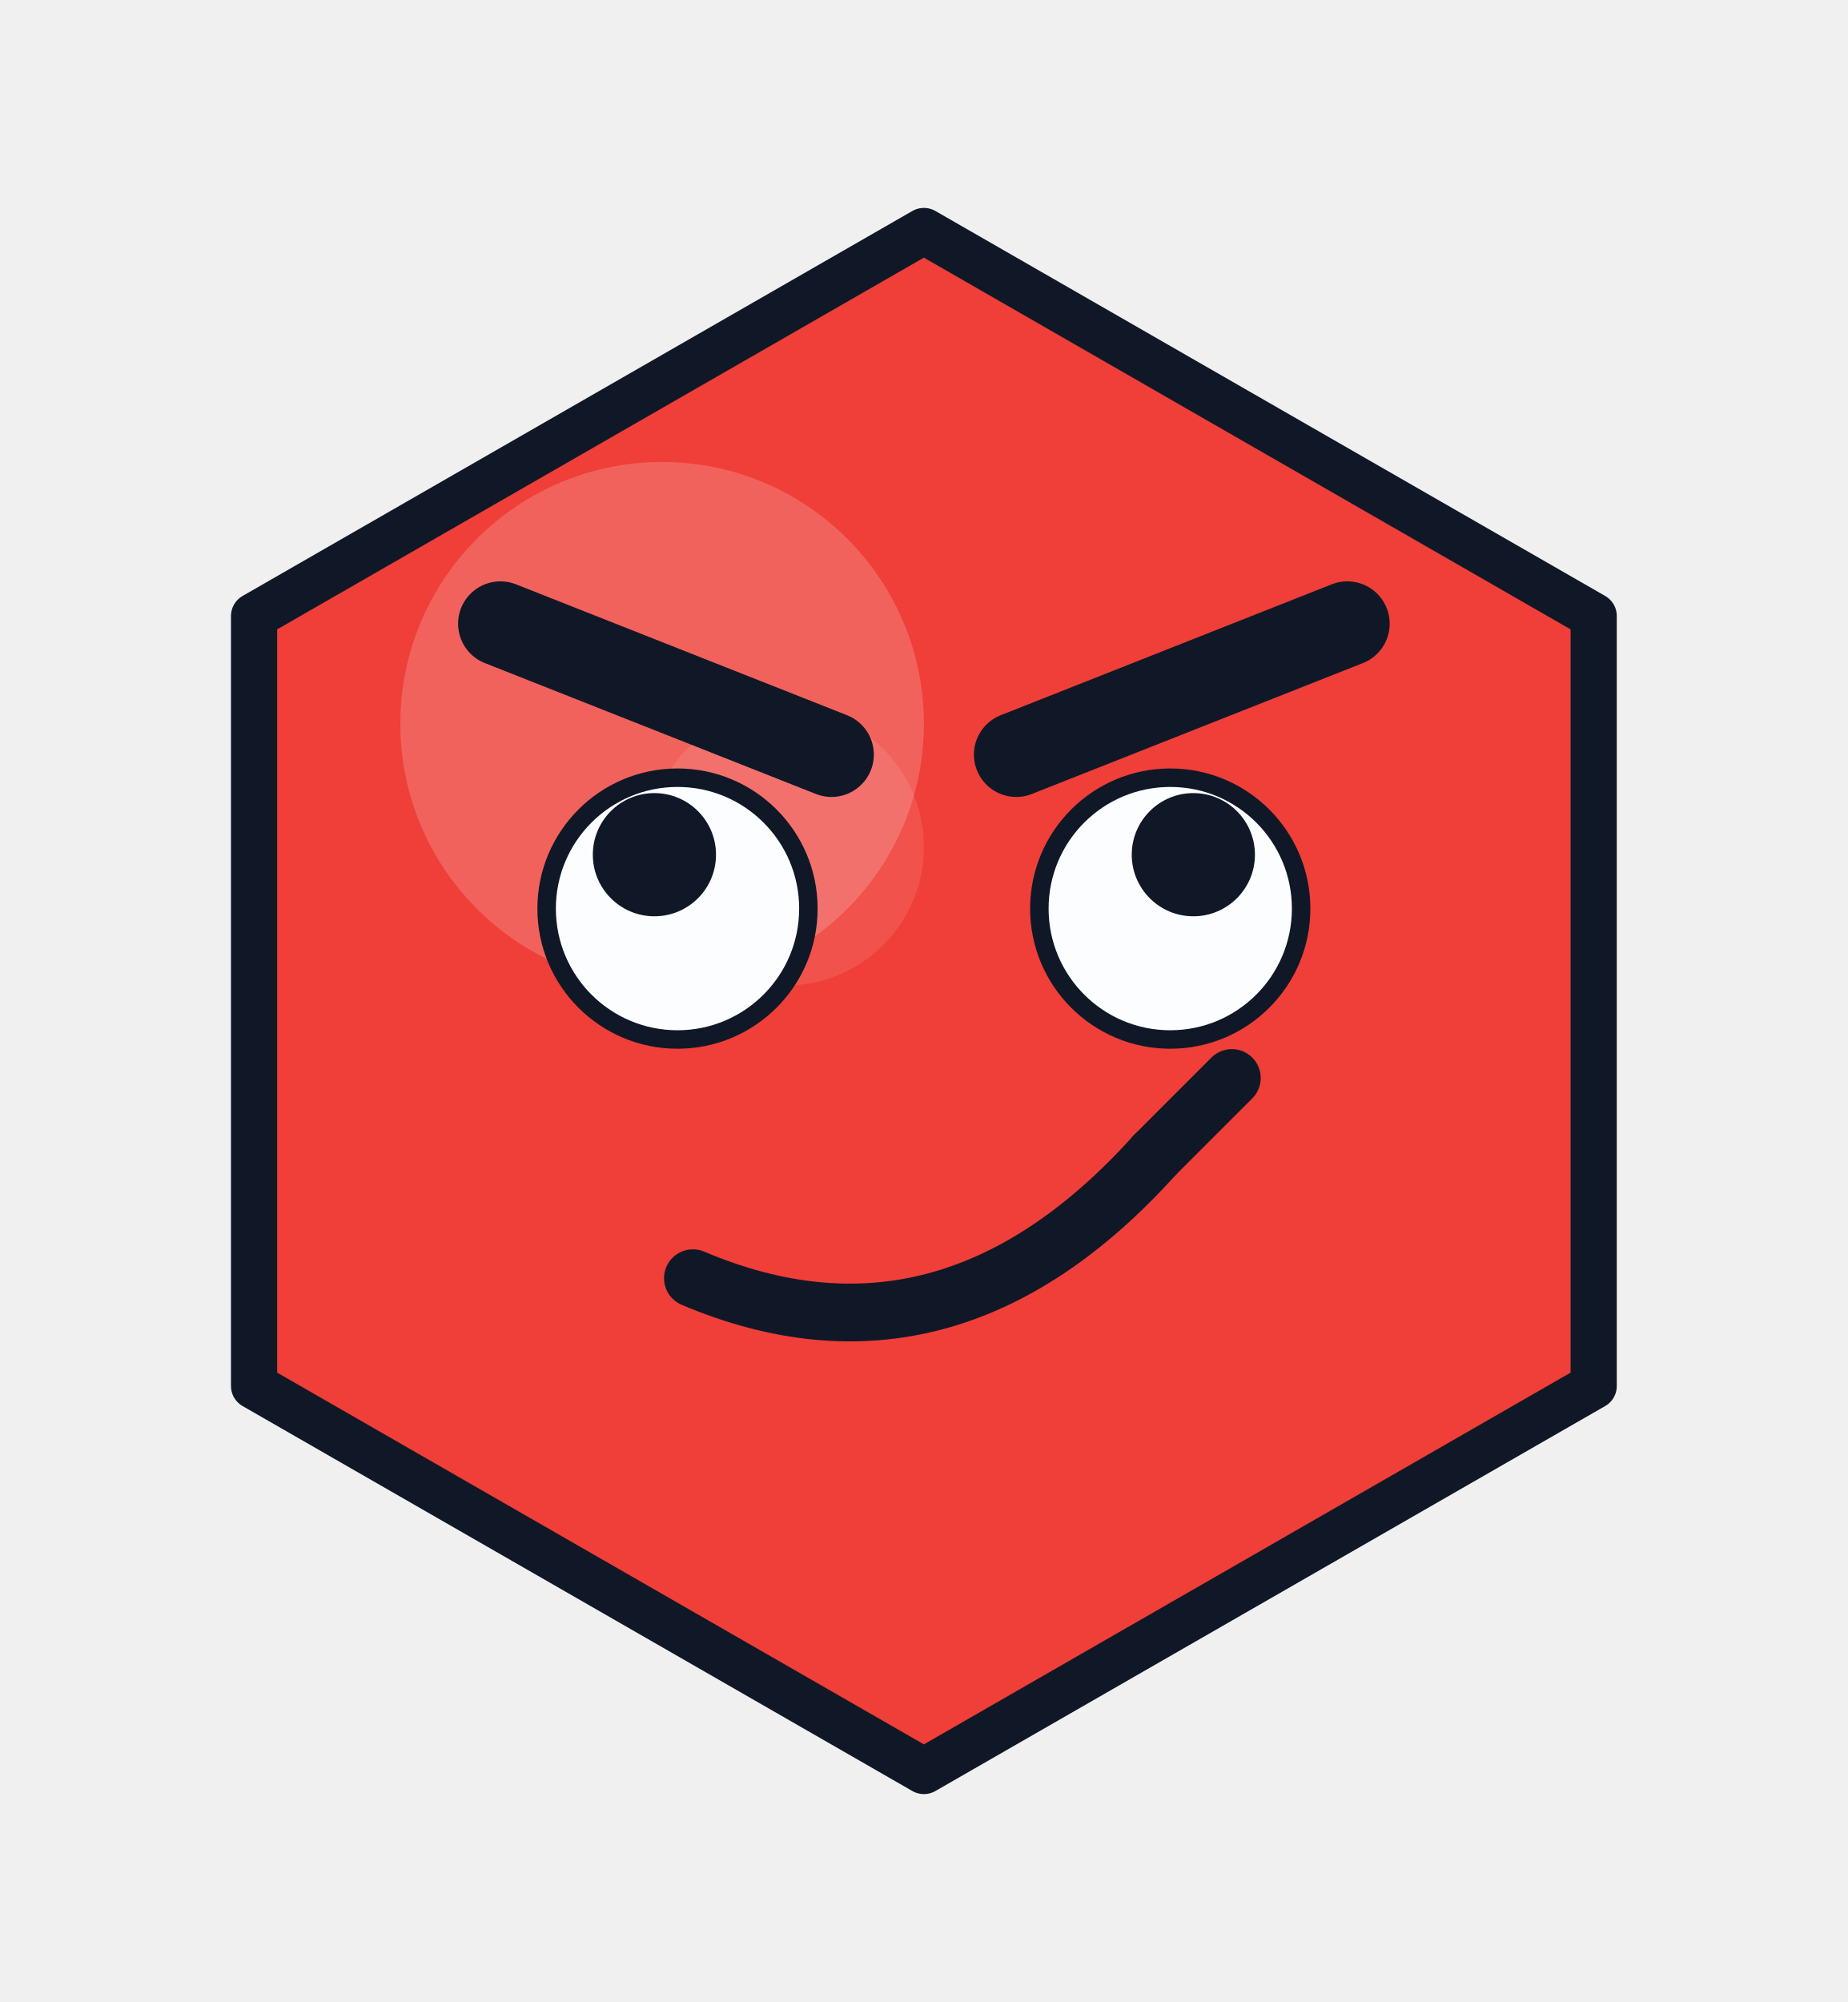
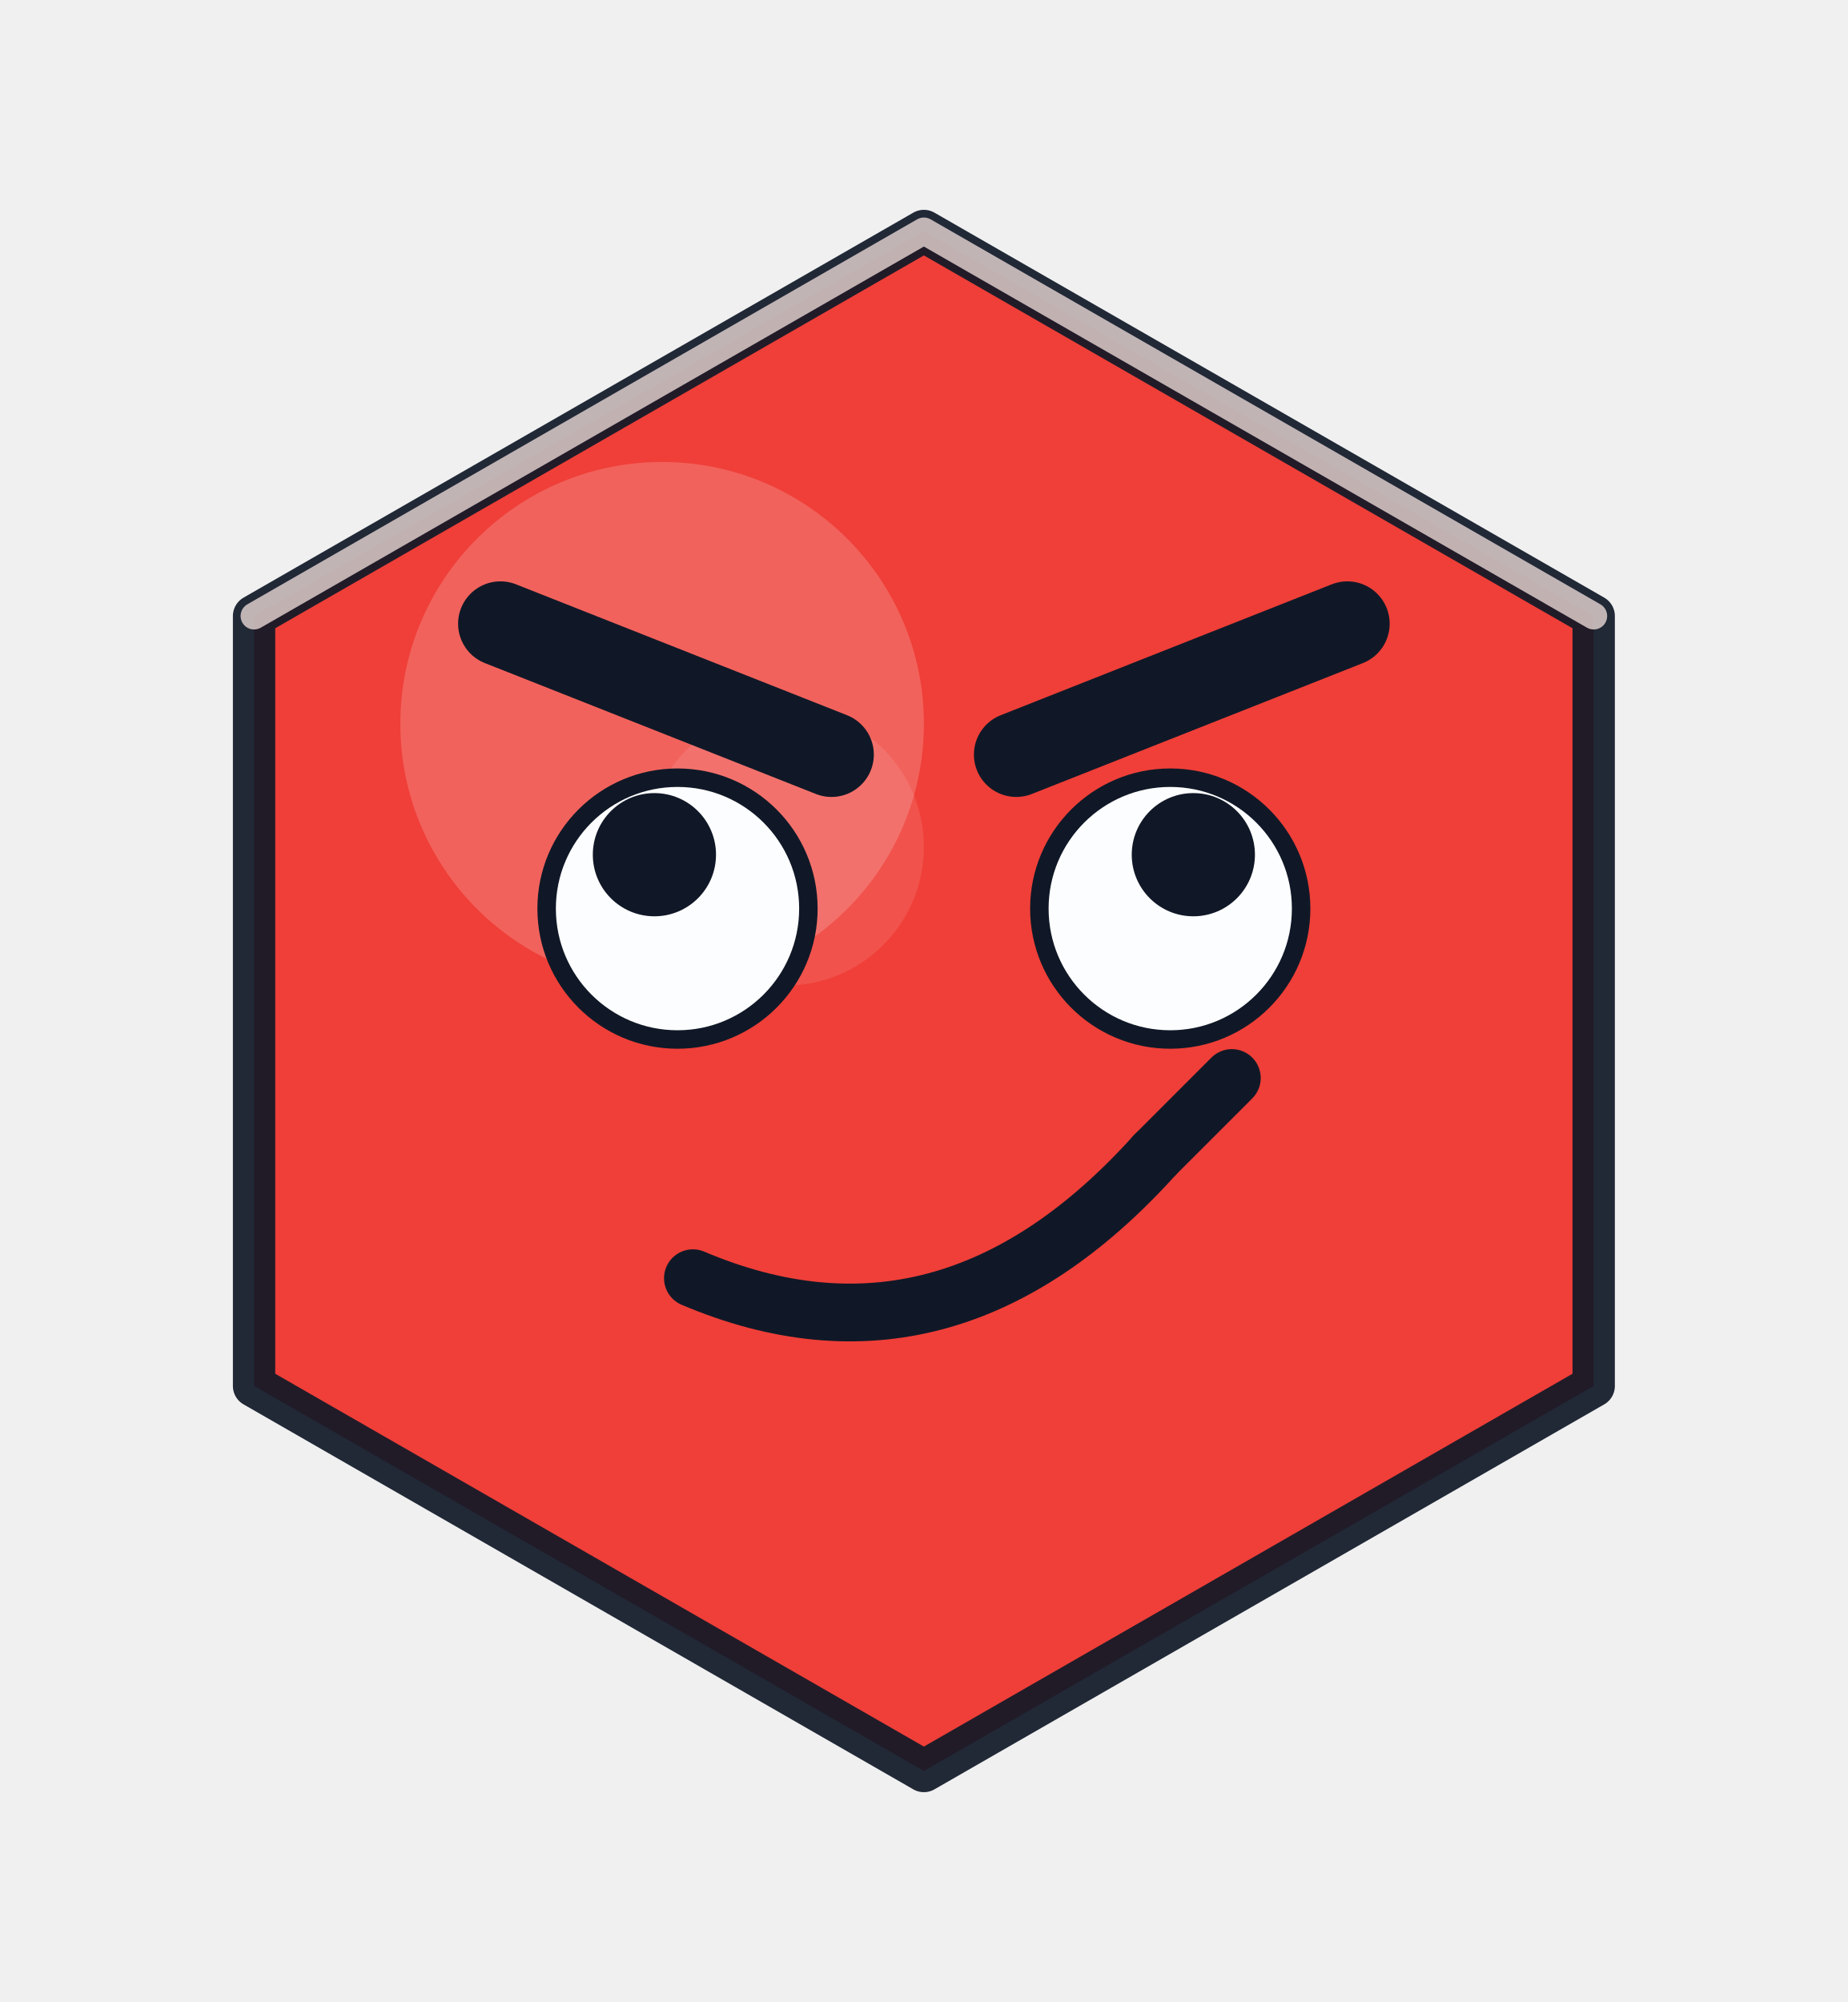
<svg xmlns="http://www.w3.org/2000/svg" width="240" height="260" viewBox="0 0 240 260" role="img" aria-labelledby="title desc">
-   <path data-part="body" d="M120 30 207 80v100l-87 50-87-50V80Z" fill="#EF3F38" stroke="#101827" stroke-width="6" stroke-linejoin="round" />
+   <path data-part="body" d="M120 30 207 80v100l-87 50-87-50V80Z" fill="#EF3F38" stroke="#101827" stroke-width="5.5" stroke-opacity=".92" stroke-linejoin="round" />
+   <path data-part="shell-highlight" d="M33 80 120 30 207 80" fill="none" stroke="#FFEAE6" stroke-opacity=".72" stroke-width="3.5" stroke-linecap="round" stroke-linejoin="round" />
  <g data-part="gloss" fill="#fff">
    <circle cx="86" cy="94" r="34" opacity=".18" />
    <circle cx="102" cy="110" r="18" opacity=".1" />
  </g>
  <g data-part="face" stroke-linecap="round" stroke-linejoin="round">
    <circle data-part="left-eye" cx="88" cy="118" r="17" fill="#FCFDFE" stroke="#101827" stroke-width="2.4" />
    <circle data-part="right-eye" cx="152" cy="118" r="17" fill="#FCFDFE" stroke="#101827" stroke-width="2.4" />
    <circle data-part="left-pupil" cx="85" cy="111" r="8" fill="#101827" />
    <circle data-part="right-pupil" cx="155" cy="111" r="8" fill="#101827" />
    <path data-part="left-brow" d="M108 98 65 81" fill="none" stroke="#101827" stroke-width="11" />
    <path data-part="right-brow" d="M132 98 175 81" fill="none" stroke="#101827" stroke-width="11" />
    <path data-part="smirk" d="M90 166Q123 180 150 150" fill="none" stroke="#101827" stroke-width="7.5" />
    <path data-part="smirk-curl" d="M150 150l10-10" fill="none" stroke="#101827" stroke-width="7.5" />
  </g>
</svg>
